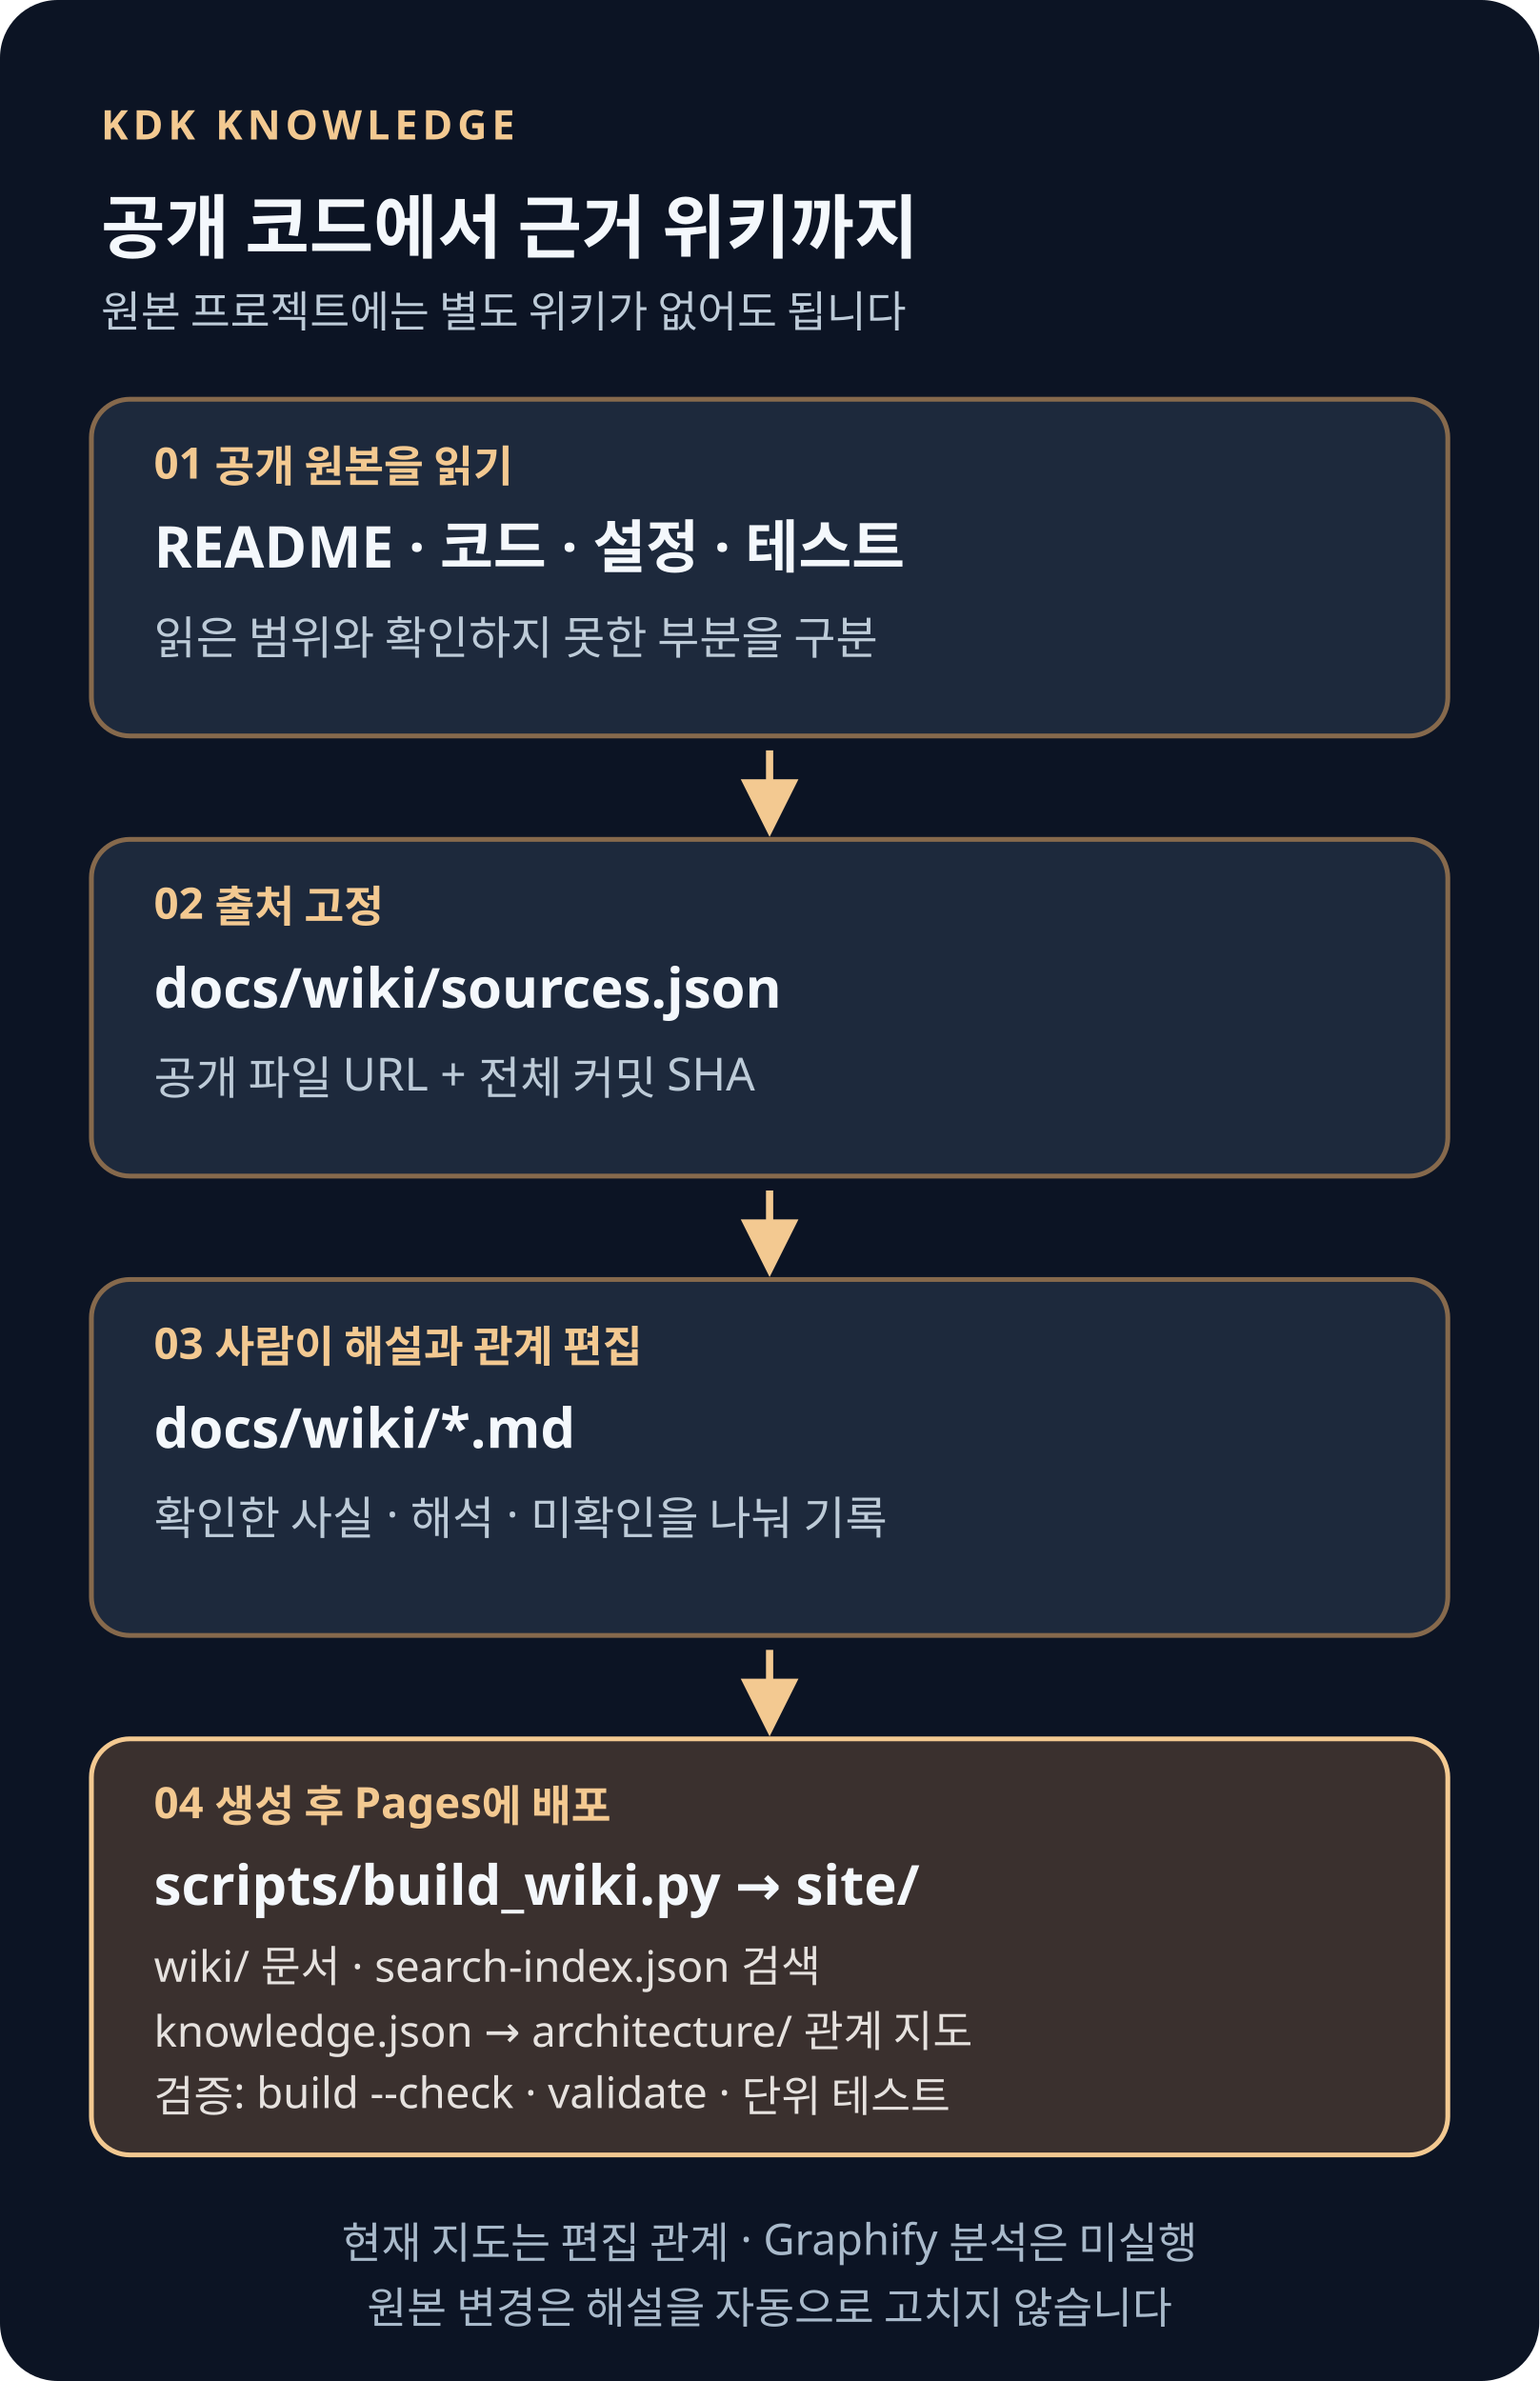
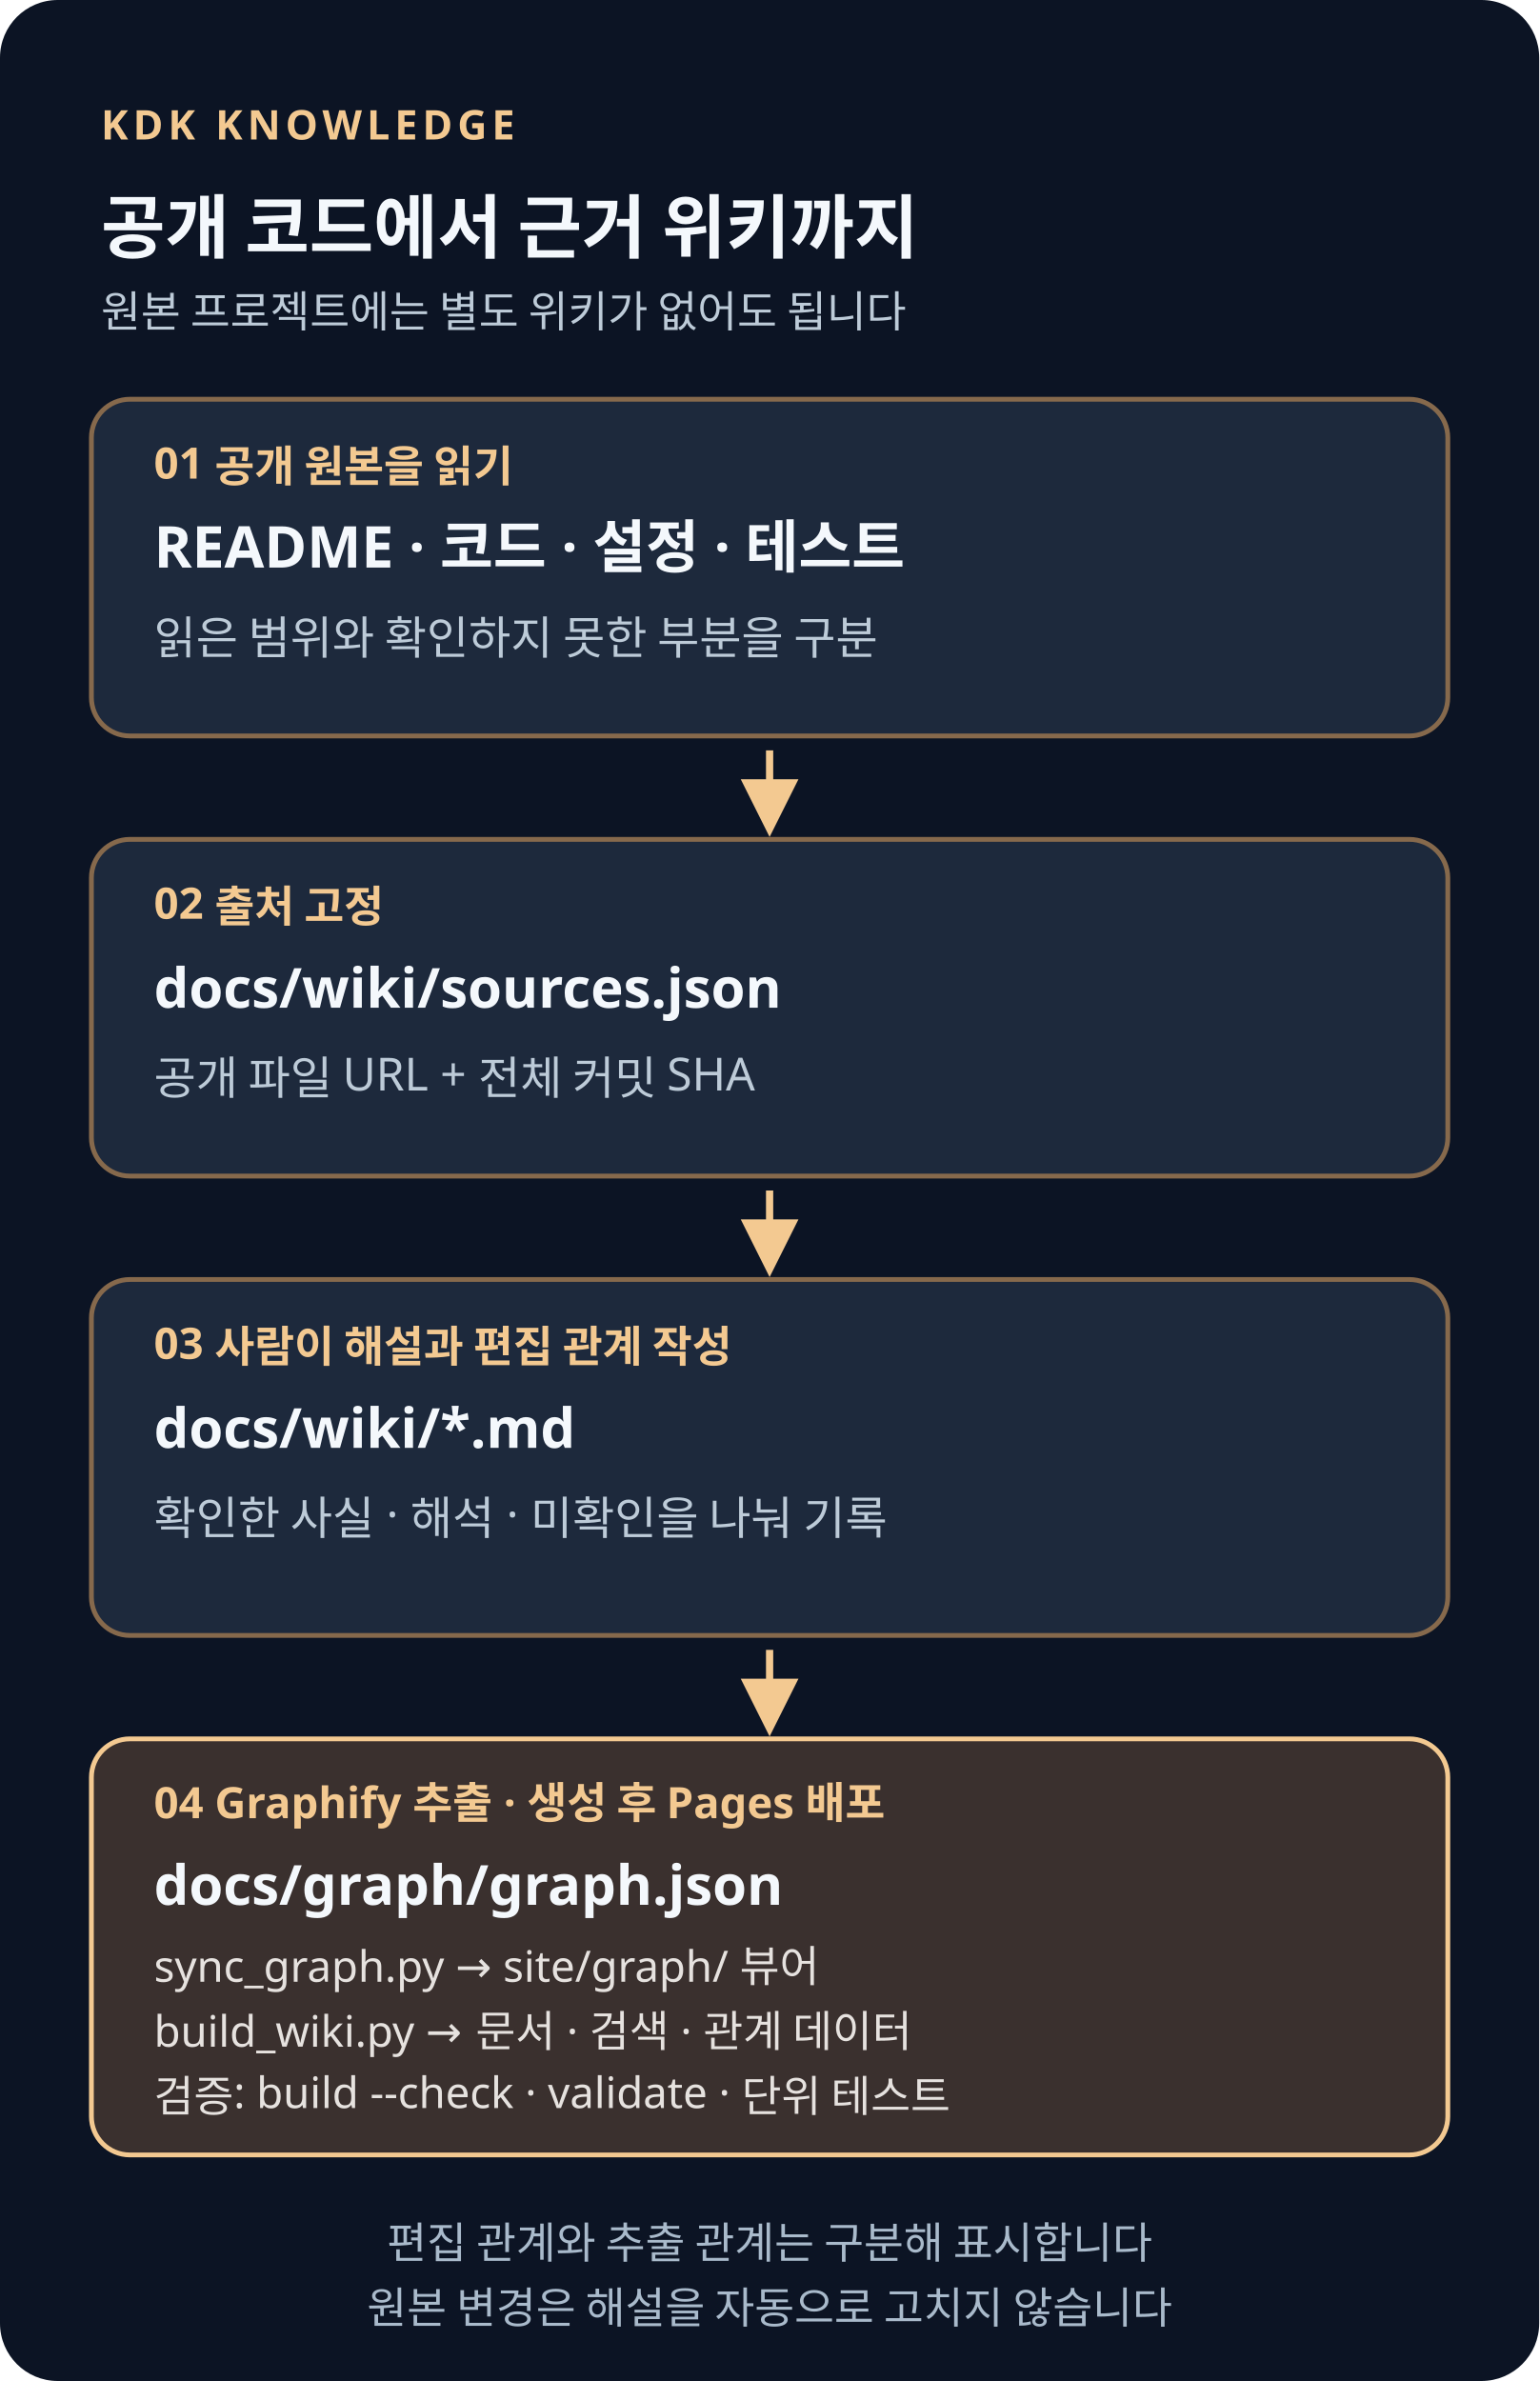
<svg xmlns="http://www.w3.org/2000/svg" width="640" height="990" viewBox="0 0 640 990" role="img" aria-labelledby="title desc">
  <defs>
    <marker id="arrow" markerWidth="12" markerHeight="12" refX="6" refY="6" orient="auto">
      <path d="M2 2 L10 6 L2 10 Z" fill="#f3c991" />
    </marker>
  </defs>
  <rect width="640" height="990" rx="24" fill="#0c1424" />
  <text x="42" y="58" fill="#f3c991" font-size="17" font-weight="700" letter-spacing="2" font-family="Apple SD Gothic Neo,Noto Sans KR,Malgun Gothic,sans-serif">KDK KNOWLEDGE</text>
  <text x="42" y="105" fill="#f4f8fc" font-size="29" font-weight="800" font-family="Apple SD Gothic Neo,Noto Sans KR,Malgun Gothic,sans-serif">공개 코드에서 근거 위키까지</text>
  <text x="42" y="136" fill="#bdcbd8" font-size="18" font-family="Apple SD Gothic Neo,Noto Sans KR,Malgun Gothic,sans-serif">원본 프로젝트에는 별도 위키가 없어도 됩니다</text>
  <rect x="38" y="166" width="564" height="140" rx="16" fill="#1d293c" stroke="#86694c" stroke-width="2" />
  <text x="64" y="199" fill="#f3c991" font-size="18" font-weight="700" font-family="Apple SD Gothic Neo,Noto Sans KR,Malgun Gothic,sans-serif">01  공개 원본을 읽기</text>
  <text x="64" y="236" fill="#f4f8fc" font-size="24" font-weight="700" font-family="Apple SD Gothic Neo,Noto Sans KR,Malgun Gothic,sans-serif">README · 코드 · 설정 · 테스트</text>
  <text x="64" y="272" fill="#bdcbd8" font-size="19" font-family="Apple SD Gothic Neo,Noto Sans KR,Malgun Gothic,sans-serif">읽은 범위와 확인하지 못한 부분을 구분</text>
  <path d="M320 312 V336" stroke="#f3c991" stroke-width="3" marker-end="url(#arrow)" />
  <rect x="38" y="349" width="564" height="140" rx="16" fill="#1d293c" stroke="#86694c" stroke-width="2" />
  <text x="64" y="382" fill="#f3c991" font-size="18" font-weight="700" font-family="Apple SD Gothic Neo,Noto Sans KR,Malgun Gothic,sans-serif">02  출처 고정</text>
  <text x="64" y="419" fill="#f4f8fc" font-size="23" font-weight="700" font-family="Apple SD Gothic Neo,Noto Sans KR,Malgun Gothic,sans-serif">docs/wiki/sources.json</text>
  <text x="64" y="455" fill="#bdcbd8" font-size="19" font-family="Apple SD Gothic Neo,Noto Sans KR,Malgun Gothic,sans-serif">공개 파일 URL + 전체 커밋 SHA</text>
  <path d="M320 495 V519" stroke="#f3c991" stroke-width="3" marker-end="url(#arrow)" />
  <rect x="38" y="532" width="564" height="148" rx="16" fill="#1d293c" stroke="#86694c" stroke-width="2" />
-   <text x="64" y="565" fill="#f3c991" font-size="18" font-weight="700" font-family="Apple SD Gothic Neo,Noto Sans KR,Malgun Gothic,sans-serif">03  사람이 해설과 관계 편집</text>
+   <text x="64" y="565" fill="#f3c991" font-size="18" font-weight="700" font-family="Apple SD Gothic Neo,Noto Sans KR,Malgun Gothic,sans-serif">03  사람이 해설과 편집 관계 작성</text>
  <text x="64" y="602" fill="#f4f8fc" font-size="23" font-weight="700" font-family="Apple SD Gothic Neo,Noto Sans KR,Malgun Gothic,sans-serif">docs/wiki/*.md</text>
  <text x="64" y="638" fill="#bdcbd8" font-size="19" font-family="Apple SD Gothic Neo,Noto Sans KR,Malgun Gothic,sans-serif">확인한 사실 · 해석 · 미확인을 나눠 기록</text>
  <path d="M320 686 V710" stroke="#f3c991" stroke-width="3" marker-end="url(#arrow)" />
  <rect x="38" y="723" width="564" height="173" rx="16" fill="#3a302e" stroke="#f3c991" stroke-width="2" />
-   <text x="64" y="756" fill="#f3c991" font-size="18" font-weight="700" font-family="Apple SD Gothic Neo,Noto Sans KR,Malgun Gothic,sans-serif">04  생성 후 Pages에 배포</text>
-   <text x="64" y="792" fill="#f4f8fc" font-size="23" font-weight="700" font-family="Apple SD Gothic Neo,Noto Sans KR,Malgun Gothic,sans-serif">scripts/build_wiki.py → site/</text>
-   <text x="64" y="824" fill="#e6e2df" font-size="18" font-family="Apple SD Gothic Neo,Noto Sans KR,Malgun Gothic,sans-serif">wiki/ 문서 · search-index.json 검색</text>
-   <text x="64" y="851" fill="#e6e2df" font-size="18" font-family="Apple SD Gothic Neo,Noto Sans KR,Malgun Gothic,sans-serif">knowledge.json → architecture/ 관계 지도</text>
+   <text x="64" y="756" fill="#f3c991" font-size="18" font-weight="700" font-family="Apple SD Gothic Neo,Noto Sans KR,Malgun Gothic,sans-serif">04  Graphify 추출 · 생성 후 Pages 배포</text>
+   <text x="64" y="792" fill="#f4f8fc" font-size="23" font-weight="700" font-family="Apple SD Gothic Neo,Noto Sans KR,Malgun Gothic,sans-serif">docs/graph/graph.json</text>
+   <text x="64" y="824" fill="#e6e2df" font-size="18" font-family="Apple SD Gothic Neo,Noto Sans KR,Malgun Gothic,sans-serif">sync_graph.py → site/graph/ 뷰어</text>
+   <text x="64" y="851" fill="#e6e2df" font-size="18" font-family="Apple SD Gothic Neo,Noto Sans KR,Malgun Gothic,sans-serif">build_wiki.py → 문서 · 검색 · 관계 데이터</text>
  <text x="64" y="878" fill="#e6e2df" font-size="18" font-family="Apple SD Gothic Neo,Noto Sans KR,Malgun Gothic,sans-serif">검증: build --check · validate · 단위 테스트</text>
-   <text x="320" y="939" text-anchor="middle" fill="#a9bacb" font-size="18" font-family="Apple SD Gothic Neo,Noto Sans KR,Malgun Gothic,sans-serif">현재 지도는 편집 관계 · Graphify 분석은 미실행</text>
+   <text x="320" y="939" text-anchor="middle" fill="#a9bacb" font-size="18" font-family="Apple SD Gothic Neo,Noto Sans KR,Malgun Gothic,sans-serif">편집 관계와 추출 관계는 구분해 표시합니다</text>
  <text x="320" y="966" text-anchor="middle" fill="#a9bacb" font-size="18" font-family="Apple SD Gothic Neo,Noto Sans KR,Malgun Gothic,sans-serif">원본 변경은 해설을 자동으로 고치지 않습니다</text>
</svg>
